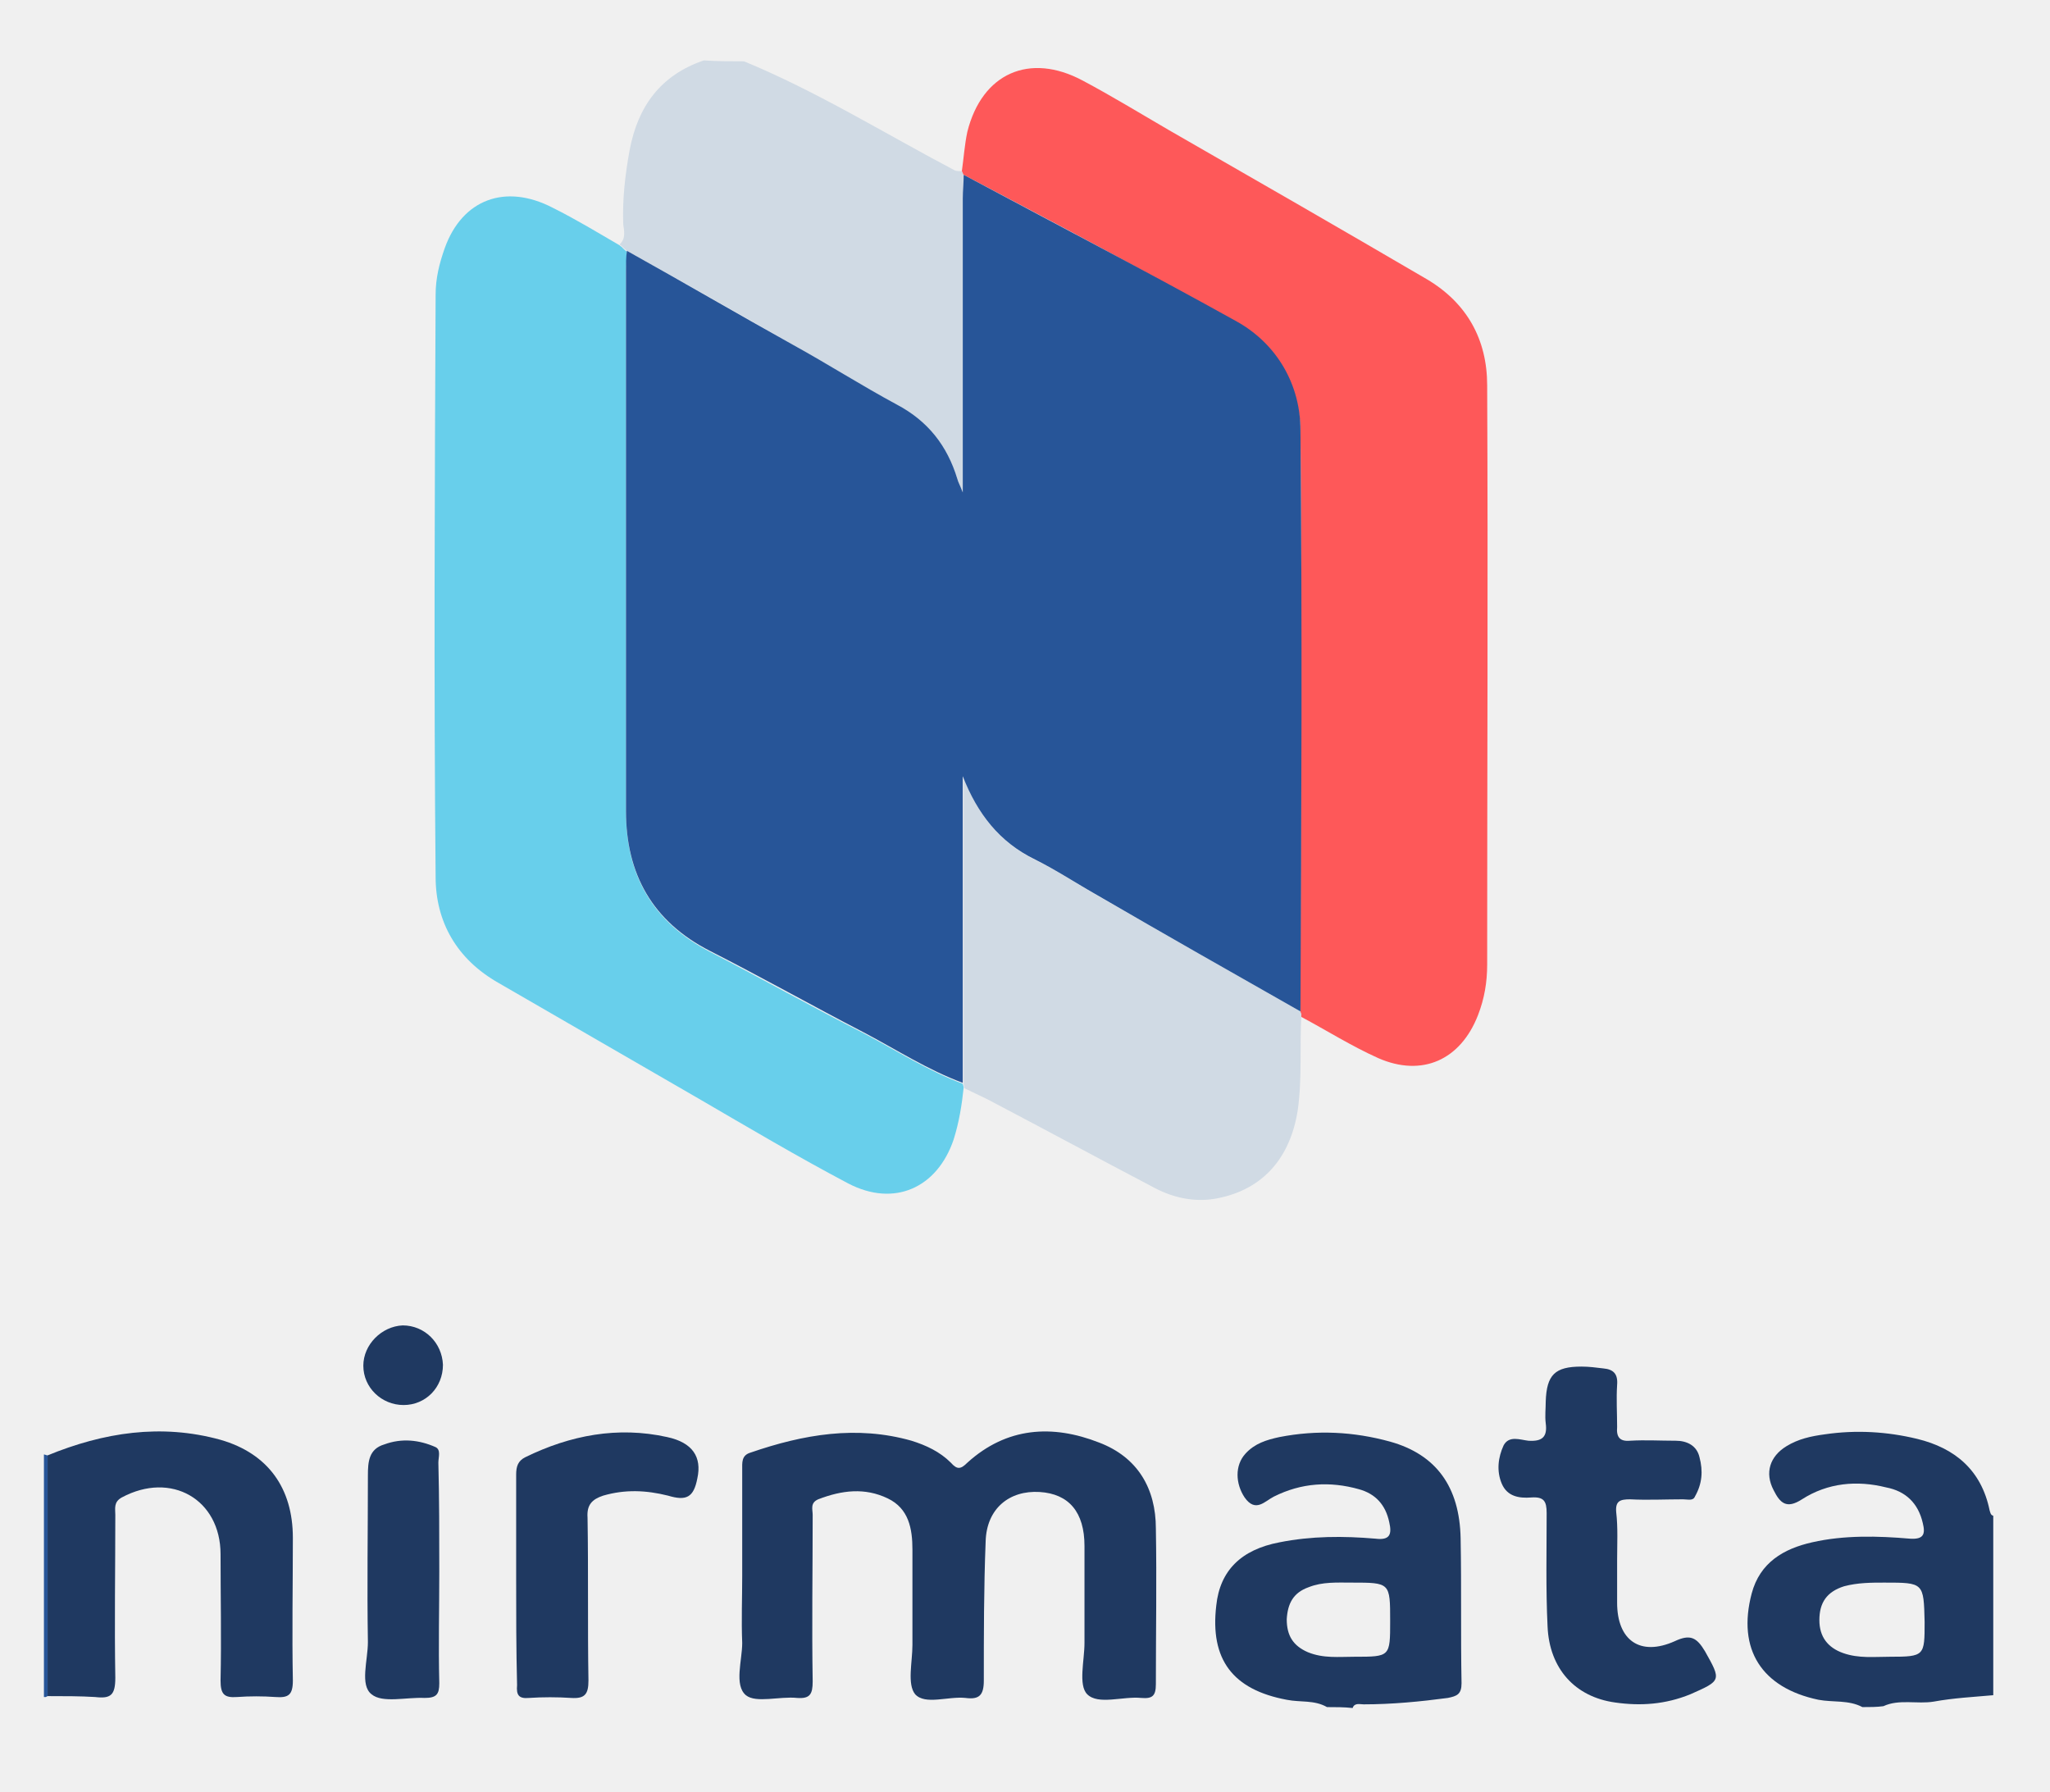
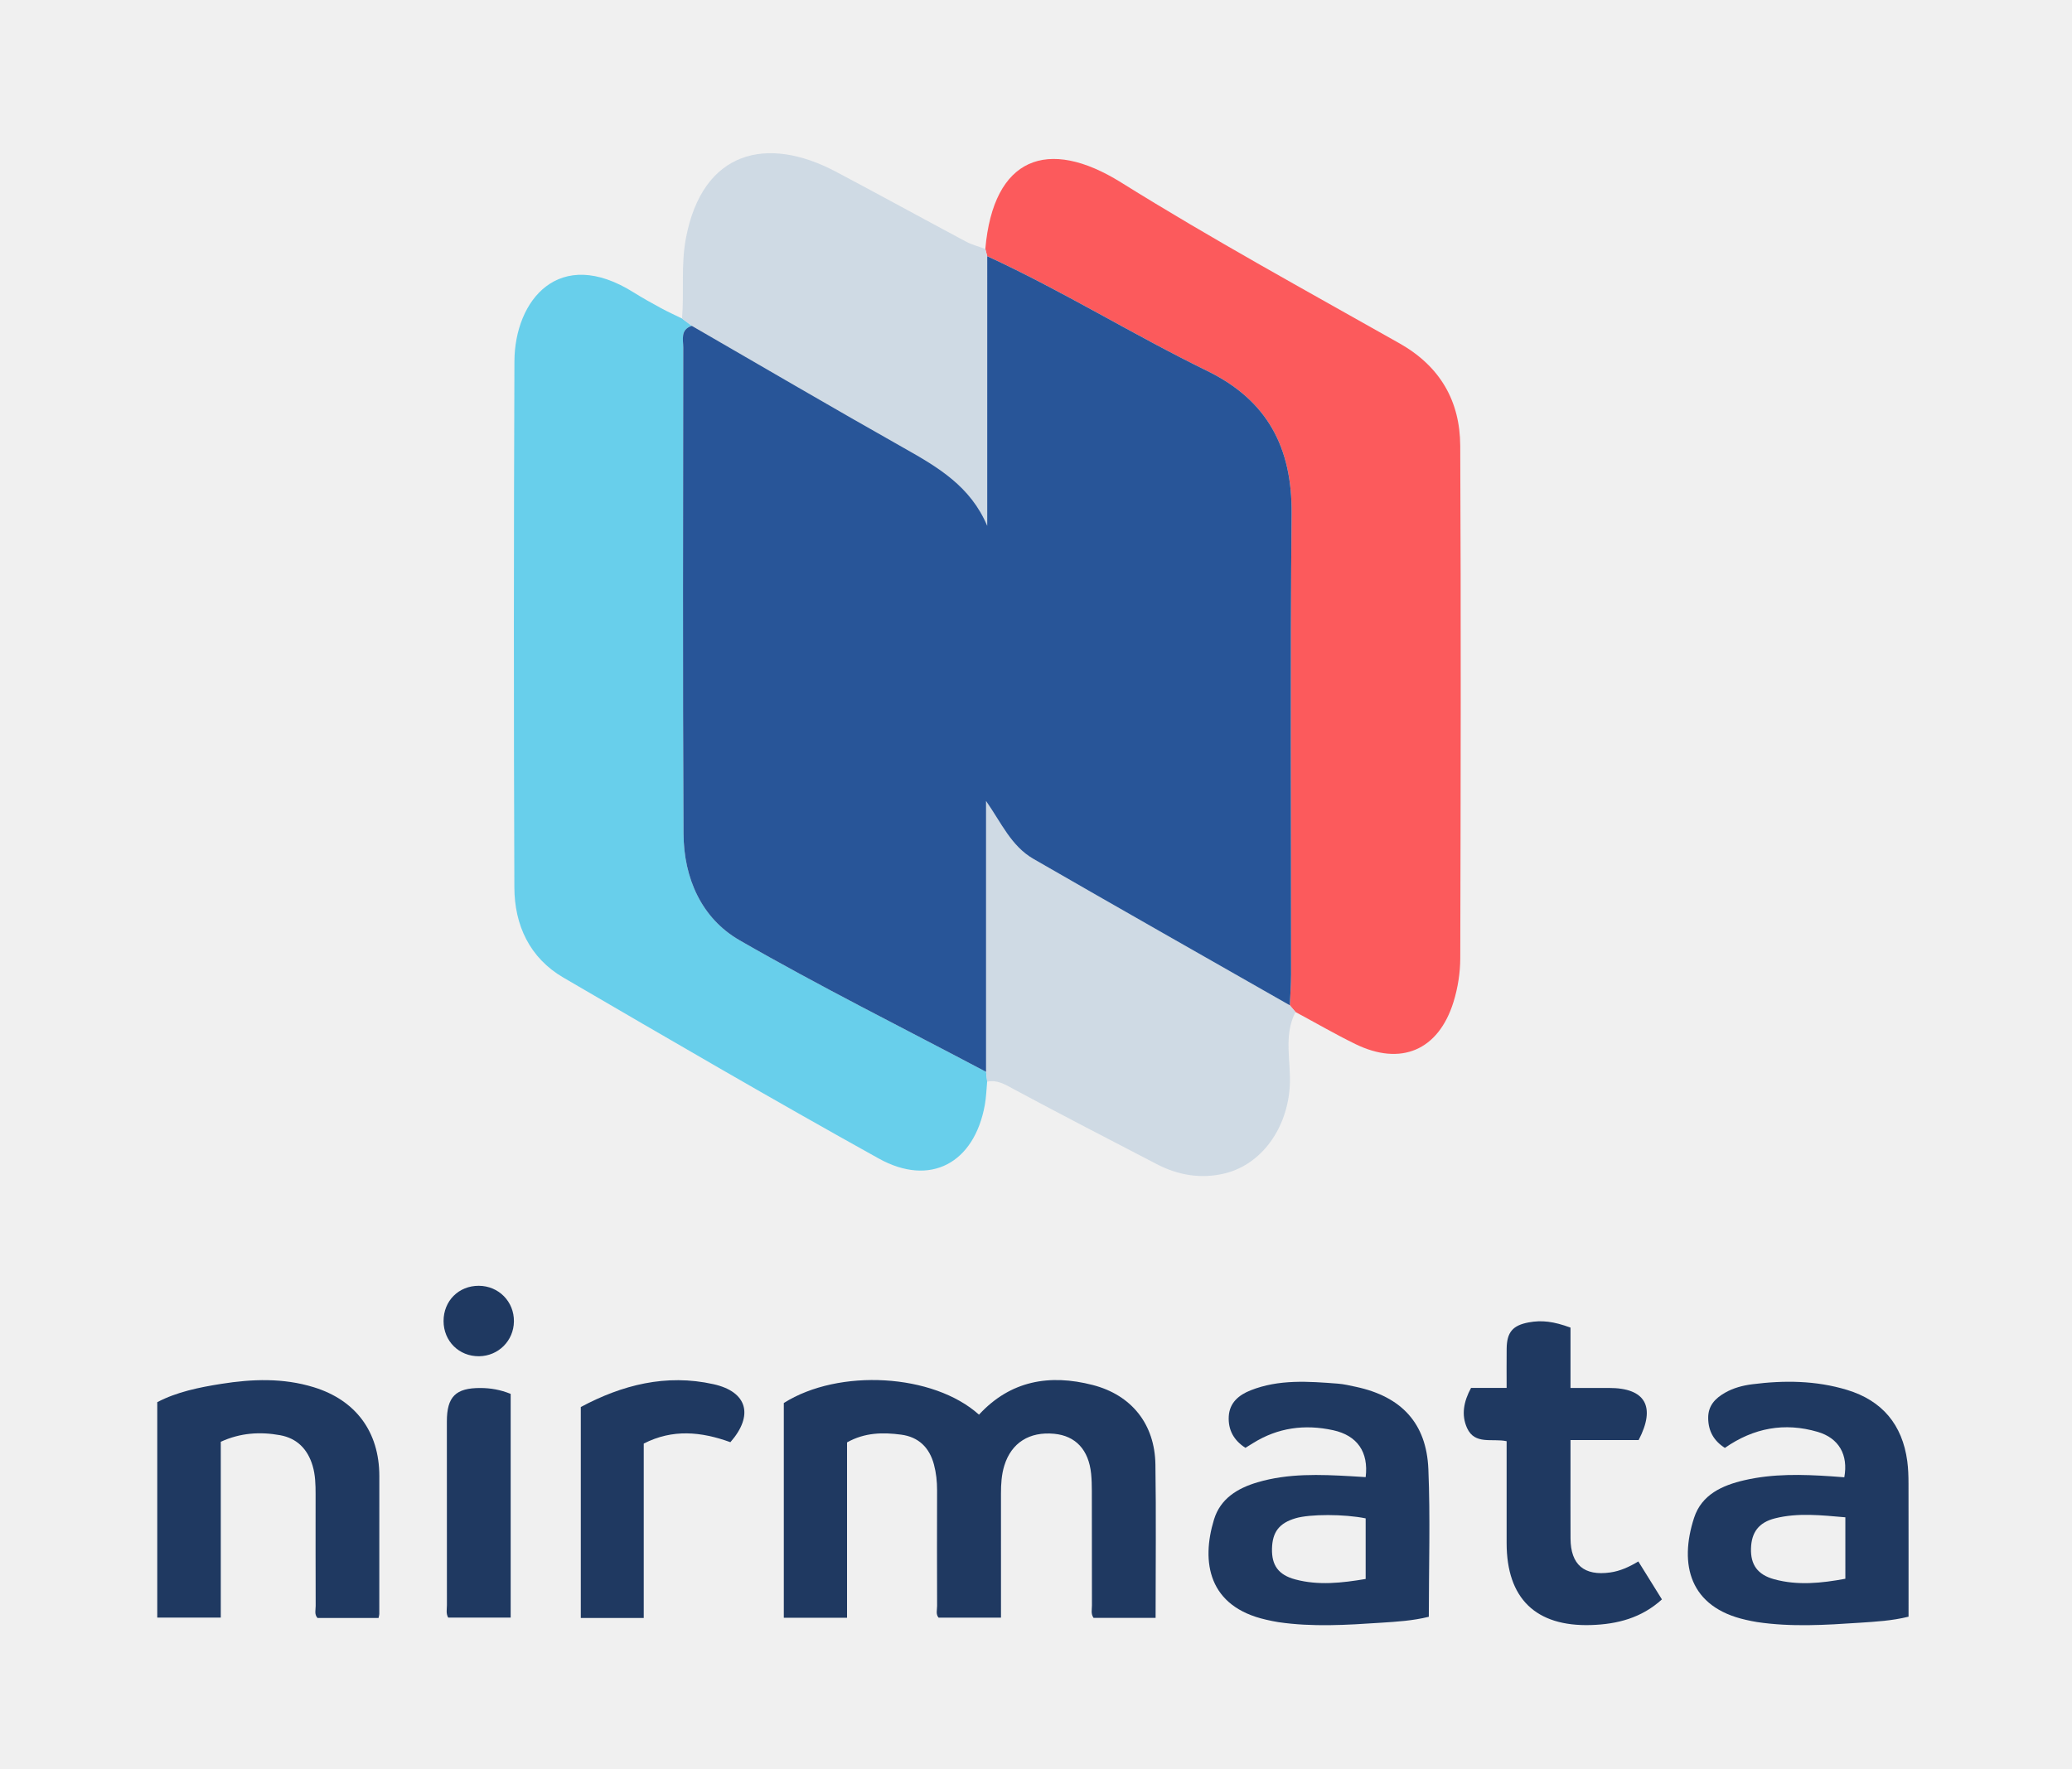
- <svg xmlns="http://www.w3.org/2000/svg" version="1.1" id="Layer_1" x="0px" y="0px" viewBox="0 0 224 195.7" style="enable-background:new 0 0 224 195.7;" xml:space="preserve">
-   <style type="text/css">
- 	.st0{fill:#0B5565;}
- 	.st1{fill:#27AAE0;}
- 	.st2{fill:#375C92;}
- 	.st3{fill:#8DC53E;}
- 	.st4{fill:#34A474;}
- 	.st5{enable-background:new    ;}
- 	.st6{fill:#003399;}
- 	.st7{fill:#0088D1;}
- 	.st8{fill:#4299D0;}
- 	.st9{fill:none;}
- 	.st10{fill:#E95028;}
- 	.st11{fill:#FB6D26;}
- 	.st12{fill:#FBA226;}
- 	.st13{fill:#E14329;}
- 	.st14{fill:#BC5A34;}
- 	.st15{fill:#FFFFFF;}
- 	.st16{fill:#195C8B;}
- 	.st17{fill:#0E89C8;}
- 	.st18{fill:#54AEDE;}
- 	.st19{fill:#1F608E;}
- 	.st20{fill:#246391;}
- 	.st21{fill:none;stroke:#246391;stroke-width:0;stroke-linecap:round;stroke-linejoin:round;}
- 	.st22{fill:#83C6EB;}
- 	.st23{fill:none;stroke:#83C6EB;stroke-width:0;stroke-linecap:round;stroke-linejoin:round;}
- 	.st24{fill:#369BD1;}
- 	.st25{fill:none;stroke:#369BD1;stroke-width:0;stroke-linecap:round;stroke-linejoin:round;}
- 	.st26{fill:#0D538A;}
- 	.st27{fill:#0B528A;}
- 	.st28{fill:none;stroke:#0B528A;stroke-width:0;stroke-linecap:round;stroke-linejoin:round;}
- 	.st29{fill:#0B487D;}
- 	.st30{fill:none;stroke:#0B487D;stroke-width:0;stroke-linecap:round;stroke-linejoin:round;}
- 	.st31{fill:#010101;}
- 	.st32{fill:#818181;}
- 	.st33{fill:#FEFEFE;}
- 	.st34{fill:#2296F3;}
- 	.st35{clip-path:url(#SVGID_2_);fill:#32324B;}
- 	.st36{clip-path:url(#SVGID_2_);}
- 	.st37{clip-path:url(#SVGID_4_);fill:#32324B;}
- 	.st38{clip-path:url(#SVGID_4_);fill:#00D2FF;}
- 	.st39{clip-path:url(#SVGID_4_);fill:#FF4B19;}
- 	.st40{fill:#6DBECA;}
- 	.st41{fill:#2194D2;}
- 	.st42{fill:#2295D2;}
- 	.st43{fill:#6BB045;}
- 	.st44{fill:#2797D3;}
- 	.st45{fill:#84BF68;}
- 	.st46{fill:#7ABC6D;}
- 	.st47{fill:#87C06D;}
- 	.st48{fill:#62B68B;}
- 	.st49{fill:#68B776;}
- 	.st50{fill:#52B3B2;}
- 	.st51{fill:#48AC94;}
- 	.st52{fill:#58AF66;}
- 	.st53{fill:#49AC8A;}
- 	.st54{fill:#56B4B3;}
- 	.st55{fill:#53B1A2;}
- 	.st56{fill:#5BB170;}
- 	.st57{fill:#78BF8E;}
- 	.st58{fill:#61B794;}
- 	.st59{fill:#A6A6A6;}
- 	.st60{fill:#939393;}
- 	.st61{fill:#9CCDEC;}
- 	.st62{fill:#9ED1EE;}
- 	.st63{fill:#9ACFF2;}
- 	.st64{fill:#9ED5F6;}
- 	.st65{fill:#9DD2F4;}
- 	.st66{fill:#A0D6F6;}
- 	.st67{fill:#B0B0B0;}
- 	.st68{fill:#A7A7A7;}
- 	.st69{fill:#949494;}
- 	.st70{fill:#D6EEFD;}
- 	.st71{fill:#9AC9E9;}
- 	.st72{fill:#91B5DC;}
- 	.st73{fill:#D4EBFB;}
- 	.st74{fill:#D1E8F8;}
- 	.st75{fill:#A8A8A8;}
- 	.st76{fill:#93B9DF;}
- 	.st77{fill:#8FB1D9;}
- 	.st78{fill:#93C2EB;}
- 	.st79{fill:#96C6ED;}
- 	.st80{fill:#959595;}
- 	.st81{fill:#8EB6E5;}
- 	.st82{fill:#8EADD7;}
- 	.st83{fill:#96BFE3;}
- 	.st84{fill:#98C5E6;}
- 	.st85{fill:#92BEE9;}
- 	.st86{fill:#90BAE7;}
- 	.st87{fill:#88ABDE;}
- 	.st88{fill:#86A7DC;}
- 	.st89{fill:#8AAFE0;}
- 	.st90{fill:#C7DDEF;}
- 	.st91{fill:#97C1E4;}
- 	.st92{fill:#99CCF1;}
- 	.st93{fill:#CCE2F3;}
- 	.st94{fill:#829ED7;}
- 	.st95{fill:#CAE0F2;}
- 	.st96{fill:#C4D9EC;}
- 	.st97{fill:#83A2D9;}
- 	.st98{fill:#7F9AD5;}
- 	.st99{fill:#8CB2E3;}
- 	.st100{fill:#A3A3A3;}
- 	.st101{fill:#7B90CF;}
- 	.st102{fill:#7E96D3;}
- 	.st103{fill:#7584C9;}
- 	.st104{fill:#798CCD;}
- 	.st105{fill:#C1D6EA;}
- 	.st106{fill:#7889CB;}
- 	.st107{fill:#6F73BF;}
- 	.st108{fill:#97C3E5;}
- 	.st109{fill:#7D93D1;}
- 	.st110{fill:#7380C6;}
- 	.st111{fill:#BBCEE4;}
- 	.st112{fill:#707BC3;}
- 	.st113{fill:#A2A2A2;}
- 	.st114{fill:#BFD2E7;}
- 	.st115{fill:#C0D4E8;}
- 	.st116{fill:#B9CCE1;}
- 	.st117{fill:#6F77C1;}
- 	.st118{fill:#A1A1A1;}
- 	.st119{fill:#E9EBF4;}
- 	.st120{fill:#D7EEFD;}
- 	.st121{fill:#D2E9F9;}
- 	.st122{fill:#CFE6F7;}
- 	.st123{fill:#96C1E8;}
- 	.st124{fill:#95BDE5;}
- 	.st125{fill:#8EABD8;}
- 	.st126{fill:#8A9FD0;}
- 	.st127{fill:#CDE3F4;}
- 	.st128{fill:#98C6EB;}
- 	.st129{fill:#90AFDB;}
- 	.st130{fill:#9BCDF0;}
- 	.st131{fill:#8CA4D4;}
- 	.st132{fill:#93B7E1;}
- 	.st133{fill:#889ACD;}
- 	.st134{fill:#94BCE1;}
- 	.st135{fill:#9ACAEE;}
- 	.st136{fill:#8CA9D4;}
- 	.st137{fill:#C6DBEE;}
- 	.st138{fill:#9DD1F3;}
- 	.st139{fill:#C9DEF0;}
- 	.st140{fill:#8DA7D6;}
- 	.st141{fill:#89A3D0;}
- 	.st142{fill:#838CC3;}
- 	.st143{fill:#889FCD;}
- 	.st144{fill:#8BA6D2;}
- 	.st145{fill:#8695CA;}
- 	.st146{fill:#C3D8EB;}
- 	.st147{fill:#8591C7;}
- 	.st148{fill:#8394C6;}
- 	.st149{fill:#8598C9;}
- 	.st150{fill:#869CCB;}
- 	.st151{fill:#C1D5E9;}
- 	.st152{fill:#8190C3;}
- 	.st153{fill:#BDD0E5;}
- 	.st154{fill:#8185BF;}
- 	.st155{fill:#BACDE3;}
- 	.st156{fill:#BFD3E7;}
- 	.st157{fill:#808CC0;}
- 	.st158{fill:#B6C8DE;}
- 	.st159{fill:#B3C4DB;}
- 	.st160{fill:#7F89BF;}
- 	.st161{fill:#7D85BC;}
- 	.st162{fill:#B9CBE1;}
- 	.st163{fill:#94BAE3;}
- 	.st164{fill:#8CA7D2;}
- 	.st165{fill:#DDE0ED;}
- 	.st166{fill:#D5ECFC;}
- 	.st167{fill:#CFE6F6;}
- 	.st168{fill:#CBE0F2;}
- 	.st169{fill:#C8DEF0;}
- 	.st170{fill:#C5DAED;}
- 	.st171{fill:#BFD3E8;}
- 	.st172{fill:#8CB3E3;}
- 	.st173{fill:#BACCE2;}
- 	.st174{fill:#B6C9DF;}
- 	.st175{fill:#B2C3DB;}
- 	.st176{fill:#B0C1DA;}
- 	.st177{fill:#84A2DA;}
- 	.st178{fill:#C2D7EA;}
- 	.st179{fill:#97C9EF;}
- 	.st180{fill:#F6F6F6;}
- 	.st181{fill:#F5F5F5;}
- 	.st182{fill:#F7F7F7;}
- 	.st183{fill:#A4A4A4;}
- 	.st184{fill:#CEE5F6;}
- 	.st185{fill:#B5C7DE;}
- 	.st186{fill:#91B2DE;}
- 	.st187{fill:#8183BD;}
- 	.st188{fill:#CACFE3;}
- 	.st189{fill:#DC7B17;}
- 	.st190{fill:#CE451E;}
- 	.st191{fill:#D76B19;}
- 	.st192{fill:#D6671A;}
- 	.st193{fill:#F1B934;}
- 	.st194{fill:#D2591B;}
- 	.st195{fill:#D1541C;}
- 	.st196{fill:#F5C446;}
- 	.st197{fill:#F0B228;}
- 	.st198{fill:#FBD460;}
- 	.st199{fill:#E39119;}
- 	.st200{fill:#EDAB1F;}
- 	.st201{fill:#F1B833;}
- 	.st202{fill:#F9D05D;}
- 	.st203{fill:#E89C3A;}
- 	.st204{fill:#FDF8E8;}
- 	.st205{fill:#0C0C0C;}
- 	.st206{fill:#090909;}
- 	.st207{fill:#0B0B0B;}
- 	.st208{fill:#0D0D0D;}
- 	.st209{fill:#121212;}
- 	.st210{fill:#0E0E0E;}
- 	.st211{fill:#4A4747;}
- 	.st212{fill:#101010;}
- 	.st213{fill:#484545;}
- 	.st214{fill:#474545;}
- 	.st215{fill:#4D4B4B;}
- 	.st216{fill:#343434;}
- 	.st217{fill:#838181;}
- 	.st218{fill:#111111;}
- 	.st219{fill:#757373;}
- 	.st220{fill:#181818;}
- 	.st221{fill:#525050;}
- 	.st222{fill:#515151;}
- 	.st223{fill:#494949;}
- 	.st224{fill:#7B7979;}
- 	.st225{fill:#545454;}
- 	.st226{fill:#363636;}
- 	.st227{fill:#3E3E3E;}
- 	.st228{fill:#393939;}
- 	.st229{fill:#7D7B7B;}
- 	.st230{fill:#D4D3D3;}
- 	.st231{fill:#525252;}
- 	.st232{fill:#EAEAEA;}
- 	.st233{fill:#ABABAB;}
- 	.st234{fill:#5B5959;}
- 	.st235{fill:#2C2C2C;}
- 	.st236{fill:#3C3C3C;}
- 	.st237{fill:#373737;}
- 	.st238{fill:#454545;}
- 	.st239{fill:#D1D1D1;}
- 	.st240{fill:#E1E1E1;}
- 	.st241{fill:#BEBDBD;}
- 	.st242{fill:#2A2A2A;}
- 	.st243{fill:#5E5E5E;}
- 	.st244{fill:#565656;}
- 	.st245{fill:#5D5A5A;}
- 	.st246{fill:#5F5F5F;}
- 	.st247{fill:#807E7E;}
- 	.st248{fill:#615F5F;}
- 	.st249{fill:#ECECEC;}
- 	.st250{fill:#3F3F3F;}
- 	.st251{fill:#CECECE;}
- 	.st252{fill:#6A6868;}
- 	.st253{fill:#ADADAD;}
- 	.st254{fill:#5A5A5A;}
- 	.st255{fill:#606060;}
- 	.st256{fill:#C9C9C9;}
- 	.st257{fill:#D8D8D8;}
- 	.st258{fill:#646161;}
- 	.st259{fill:#C8C8C8;}
- 	.st260{fill:#C3C3C3;}
- 	.st261{fill:#EEEEEE;}
- 	.st262{fill:#D7D7D7;}
- 	.st263{fill:#D9D9D9;}
- 	.st264{fill:#B3B3B3;}
- 	.st265{fill:#CBCBCB;}
- 	.st266{fill:#707070;}
- 	.st267{fill:#FDFDFD;}
- 	.st268{fill:#10679D;}
- 	.st269{fill:#BFBFBF;}
- 	.st270{fill:#005D96;}
- 	.st271{fill:#C4C4C5;}
- 	.st272{fill:#767575;}
- 	.st273{fill:#BEBFBF;}
- 	.st274{fill:#787777;}
- 	.st275{fill:#B9BABA;}
- 	.st276{fill:#B0B1B1;}
- 	.st277{fill:#7A7979;}
- 	.st278{fill:#CDCDCE;}
- 	.st279{fill:#7B7A7A;}
- 	.st280{fill:#B4B5B5;}
- 	.st281{fill:#FBFBFB;}
- 	.st282{fill:#797878;}
- 	.st283{fill:#DFDFE0;}
- 	.st284{fill:#7C7B7B;}
- 	.st285{fill:#ACADAD;}
- 	.st286{fill:#D8D9D9;}
- 	.st287{fill:#858484;}
- 	.st288{fill:#7D7C7C;}
- 	.st289{fill:#727171;}
- 	.st290{fill:#7F7E7E;}
- 	.st291{fill:#E6E7E7;}
- 	.st292{fill:#EDEEEE;}
- 	.st293{fill:#F3F3F3;}
- 	.st294{fill:#D1D1D2;}
- 	.st295{fill:#D5D6D6;}
- 	.st296{fill:#7E7D7D;}
- 	.st297{fill:#F1F1F1;}
- 	.st298{fill:#F6F7F7;}
- 	.st299{fill:#F3F4F5;}
- 	.st300{fill:#EAEBEB;}
- 	.st301{fill:#F9FAFA;}
- 	.st302{fill:#F5F6F7;}
- 	.st303{fill:#888787;}
- 	.st304{fill:#878686;}
- 	.st305{fill:#F1F3F4;}
- 	.st306{fill:#357EAC;}
- 	.st307{fill:#E0E0E0;}
- 	.st308{fill:#156A9F;}
- 	.st309{fill:#2574A5;}
- 	.st310{fill:#2776A6;}
- 	.st311{fill:#2272A4;}
- 	.st312{fill:#2D79A9;}
- 	.st313{fill:#E1EBF2;}
- 	.st314{fill:#2071A3;}
- 	.st315{fill:#1D6FA2;}
- 	.st316{fill:#689EC1;}
- 	.st317{fill:#1B6EA2;}
- 	.st318{fill:#1E70A3;}
- 	.st319{fill:#B3CEDF;}
- 	.st320{fill:#D8D8D9;}
- 	.st321{fill:#EBECEC;}
- 	.st322{fill:#F3F4F4;}
- 	.st323{fill:#E7E8E8;}
- 	.st324{fill:#EFF0F0;}
- 	.st325{fill:#F4F5F5;}
- 	.st326{fill:#F7F8F8;}
- 	.st327{fill:#F8F8F8;}
- 	.st328{fill:#E3E3E4;}
- 	.st329{fill:#F8F9F9;}
- 	.st330{fill:#76A7C6;}
- 	.st331{fill:#E3E9EC;}
- 	.st332{fill:#D6E4EE;}
- 	.st333{fill:#D8E6EF;}
- 	.st334{fill:#D9E7EF;}
- 	.st335{fill:#C0D6E5;}
- 	.st336{fill:#DEE9F1;}
- 	.st337{fill:#DEEAF1;}
- 	.st338{fill:#E1ECF2;}
- 	.st339{fill:#FAFBFB;}
- 	.st340{fill:#F5F7F8;}
- 	.st341{fill:#F2F6F9;}
- 	.st342{fill:#FCFCFC;}
- 	.st343{fill:#D5D5D6;}
- 	.st344{fill:#DFE0E0;}
- 	.st345{fill:#DBDCDC;}
- 	.st346{fill:#AAABAB;}
- 	.st347{fill:#A5A6A6;}
- 	.st348{fill:#B5B6B6;}
- 	.st349{fill:#D6D6D7;}
- 	.st350{fill:#C6C6C7;}
- 	.st351{fill:#CBCCCC;}
- 	.st352{fill:#AFB0B0;}
- 	.st353{fill:#B2B3B3;}
- 	.st354{fill:#A6A7A7;}
- 	.st355{fill:#D0DAE4;}
- 	.st356{fill:#1F3961;}
- 	.st357{fill:#275598;}
- 	.st358{fill:#68CFEB;}
- 	.st359{fill:#FE5859;}
- </style>
-   <g>
-     <path class="st355" d="M81.3,6.7c8,3.3,15.4,7.9,23,11.9c0.2,0.1,0.5,0.1,0.8,0.1c0.1,0.1,0.1,0.3,0.2,0.4c0,0.9-0.1,1.7-0.1,2.6   c0,10.5,0,21.1,0,32.1c-0.3-0.8-0.5-1.1-0.6-1.5c-1.2-3.6-3.3-6.3-6.6-8.1c-3.8-2-7.5-4.3-11.3-6.5c-6.1-3.5-12.1-6.9-18.2-10.3   c-0.3-0.2-0.5-0.5-0.8-0.7c0.7-0.6,0.5-1.5,0.4-2.2c-0.1-2.7,0.2-5.4,0.7-8.1c0.9-4.8,3.4-8.2,8.1-9.8C78.4,6.7,79.9,6.7,81.3,6.7z   " />
-     <path class="st356" d="M145,186.5c-1.4-0.8-2.9-0.5-4.4-0.8c-5.9-1.1-8.4-4.4-7.7-10.3c0.4-3.8,2.7-6.1,6.9-6.9   c3.5-0.7,7-0.7,10.5-0.4c1.6,0.2,1.8-0.5,1.5-1.8c-0.4-1.9-1.5-3.1-3.3-3.6c-3.2-0.9-6.3-0.7-9.3,0.8c-1,0.5-2,1.8-3.2,0.1   c-1-1.5-1.1-3.5,0.1-4.8c1-1.1,2.3-1.5,3.7-1.8c4.1-0.8,8.1-0.6,12.1,0.5c5,1.4,7.6,4.9,7.7,10.6c0.1,5.3,0,10.5,0.1,15.8   c0,1.2-0.5,1.4-1.5,1.6c-3,0.4-6.1,0.7-9.2,0.7c-0.4,0-1-0.2-1.2,0.4C146.9,186.5,145.9,186.5,145,186.5z M147.7,172.9   c-1.6,0-3.2-0.1-4.7,0.5c-1.7,0.6-2.3,1.8-2.4,3.5c0,1.8,0.7,2.9,2.3,3.6c1.7,0.7,3.4,0.5,5.1,0.5c3.9,0,3.9,0,3.9-3.9   C151.9,172.9,151.9,172.9,147.7,172.9z" />
-     <path class="st356" d="M203.5,186.5c-1.5-0.8-3.2-0.5-4.8-0.8c-6.2-1.3-8.9-5.5-7.3-11.6c0.9-3.4,3.5-4.9,6.6-5.6   c3.5-0.8,7.2-0.7,10.7-0.4c1.5,0.1,1.7-0.5,1.4-1.7c-0.5-2.2-1.9-3.5-4-3.9c-3.2-0.8-6.4-0.5-9.2,1.3c-1.7,1.1-2.4,0.4-3.1-1   c-1-1.9-0.4-3.7,1.4-4.8c1.3-0.8,2.7-1.1,4.2-1.3c3.4-0.5,6.8-0.3,10.1,0.5c4.1,1,7,3.4,7.9,7.8c0.1,0.3,0.1,0.5,0.4,0.6   c0,6.5,0,13.1,0,19.6c-2.2,0.2-4.3,0.3-6.5,0.7c-1.8,0.3-3.8-0.3-5.5,0.5C205.1,186.5,204.3,186.5,203.5,186.5z M205.9,172.9   c-1.4,0-2.9,0-4.4,0.4c-1.9,0.6-2.7,1.8-2.7,3.7c0,1.8,0.9,3,2.6,3.6c1.7,0.6,3.4,0.4,5.1,0.4c3.8,0,3.8-0.1,3.8-3.8   C210.2,172.9,210.2,172.9,205.9,172.9z" />
-     <path class="st357" d="M4.8,158.9c0.1,0,0.3,0.1,0.4,0.1c0,8.8,0,17.5,0,26.3L5,185.4l-0.2,0C4.8,176.5,4.8,167.7,4.8,158.9z" />
-     <path class="st358" d="M67.7,26.8c0.3,0.2,0.5,0.5,0.8,0.7c0,0.7-0.1,1.5-0.1,2.2c0,19.7,0,39.3,0,59c0,7,3,12.1,9.2,15.3   c5.6,2.9,11.1,6,16.8,8.9c3.6,1.9,7,4.1,10.8,5.5c0,0.1,0.1,0.3,0.1,0.4c-0.2,1.9-0.5,3.8-1.1,5.7c-1.8,5.3-6.5,7.4-11.5,4.8   c-5.5-2.9-10.9-6.1-16.4-9.3c-7.3-4.2-14.5-8.4-21.8-12.6c-4.6-2.6-6.9-6.7-6.9-11.6c-0.2-21.2-0.1-42.4,0-63.6   c0-1.8,0.4-3.4,1-5.1c1.9-5.3,6.6-7.1,11.8-4.4C63,24,65.3,25.4,67.7,26.8z" />
-     <path class="st359" d="M105.3,19.1c-0.1-0.1-0.1-0.3-0.2-0.4c0.2-1.4,0.3-2.9,0.6-4.3c1.6-6.4,6.8-8.7,12.6-5.6   c3.2,1.7,6.3,3.6,9.4,5.4c9.4,5.4,18.8,10.8,28.2,16.3c4.4,2.6,6.6,6.6,6.6,11.6c0.1,21.1,0,42.2,0,63.3c0,1.9-0.3,3.7-1,5.5   c-1.9,4.9-6.1,6.8-10.9,4.7c-2.9-1.3-5.6-3-8.4-4.5c0-0.1-0.1-0.2-0.1-0.3c0-21.2,0.2-42.3,0-63.5c0-5-2.6-9.4-7-11.9   C125.3,29.6,115.3,24.4,105.3,19.1z" />
-     <path class="st355" d="M142.1,110.5c0,0.1,0.1,0.2,0.1,0.3c-0.2,3.5,0.1,7-0.4,10.5c-0.8,5.1-3.7,8.6-8.7,9.6   c-2.4,0.5-4.8,0-6.9-1.1c-6.1-3.2-12.2-6.5-18.3-9.7c-0.8-0.4-1.7-0.8-2.5-1.2c0-0.1-0.1-0.3-0.1-0.5c0-11.2,0-22.4,0-33.5   c1.5,4.1,4,7.2,7.9,9.1c2.3,1.1,4.5,2.6,6.8,3.9C127.3,102.1,134.7,106.3,142.1,110.5z" />
-     <path class="st356" d="M81.1,172.2c0-3.9,0-7.7,0-11.6c0-0.8-0.1-1.6,0.9-1.9c5.8-2,11.6-3,17.6-1.3c1.6,0.5,3.1,1.2,4.3,2.4   c0.7,0.8,1.1,0.7,1.8,0c4.3-3.9,9.3-4.2,14.4-2.2c4.2,1.6,6.2,5,6.2,9.4c0.1,5.7,0,11.3,0,17c0,1.3-0.4,1.6-1.6,1.5   c-2-0.2-4.7,0.8-5.9-0.4c-1-1-0.3-3.7-0.3-5.6c0-3.5,0-7.1,0-10.6c0-3.7-1.7-5.7-4.9-5.9c-3.3-0.2-5.8,1.8-5.9,5.4   c-0.2,5.1-0.2,10.1-0.2,15.2c0,1.6-0.5,2.1-2,1.9c-1.9-0.2-4.4,0.8-5.5-0.4c-0.9-1.1-0.3-3.5-0.3-5.4c0-3.5,0-6.9,0-10.4   c0-2.3-0.4-4.5-2.7-5.6c-2.5-1.2-5-0.9-7.6,0.1c-0.9,0.4-0.6,1.1-0.6,1.7c0,6.1-0.1,12.1,0,18.2c0,1.4-0.3,1.9-1.7,1.8   c-1.9-0.2-4.5,0.6-5.6-0.3c-1.3-1.1-0.4-3.8-0.4-5.7C81,177,81.1,174.6,81.1,172.2z" />
-     <path class="st356" d="M5.2,185.3c0-8.8,0-17.5,0-26.3c6.1-2.5,12.4-3.5,18.9-1.7c5.2,1.5,7.9,5.3,7.9,10.7c0,5.2-0.1,10.4,0,15.6   c0,1.6-0.5,1.9-1.9,1.8c-1.4-0.1-2.8-0.1-4.2,0c-1.4,0.1-1.8-0.3-1.8-1.8c0.1-4.6,0-9.2,0-13.8c0-6-5.4-9.1-10.8-6.2   c-0.9,0.5-0.7,1.2-0.7,1.9c0,5.9-0.1,11.9,0,17.8c0,1.9-0.5,2.3-2.2,2.1C8.8,185.3,7,185.3,5.2,185.3z" />
-     <path class="st356" d="M176.7,170.5c0,1.5,0,3.1,0,4.6c0,4.1,2.5,5.9,6.3,4.2c1.7-0.8,2.4-0.4,3.3,1.1c1.8,3.2,1.8,3.2-1.6,4.7   c-2.7,1.1-5.4,1.3-8.2,0.9c-4.4-0.6-7.2-3.7-7.4-8.3c-0.2-4.1-0.1-8.3-0.1-12.4c0-1.3-0.3-1.8-1.7-1.7c-1.3,0.1-2.6-0.1-3.2-1.5   c-0.6-1.4-0.4-2.9,0.2-4.2c0.6-1.1,1.8-0.6,2.7-0.5c1.5,0.1,2.1-0.4,1.9-1.9c-0.1-0.8,0-1.6,0-2.4c0.1-2.9,1-3.8,3.9-3.8   c0.8,0,1.6,0.1,2.4,0.2c1.1,0.1,1.6,0.6,1.5,1.8c-0.1,1.5,0,3.1,0,4.6c-0.1,1.1,0.3,1.6,1.4,1.5c1.7-0.1,3.3,0,5,0   c1.2,0,2.3,0.5,2.6,1.8c0.4,1.5,0.3,2.9-0.5,4.3c-0.2,0.5-0.8,0.3-1.3,0.3c-1.9,0-3.9,0.1-5.8,0c-1.1,0-1.6,0.2-1.5,1.4   C176.8,166.9,176.7,168.7,176.7,170.5z" />
-     <path class="st356" d="M56.4,172.5c0-3.8,0-7.6,0-11.4c0-0.9,0.2-1.5,1-1.9c4.9-2.4,10.1-3.4,15.5-2.2c2.8,0.6,3.8,2.2,3.3,4.5   c-0.4,2.1-1.2,2.5-3.2,1.9c-2.4-0.6-4.7-0.7-7.1,0c-1.2,0.4-1.8,1-1.7,2.4c0.1,5.9,0,11.9,0.1,17.8c0,1.5-0.4,2-1.9,1.9   c-1.5-0.1-3.1-0.1-4.6,0c-1.1,0.1-1.4-0.3-1.3-1.4C56.4,180.2,56.4,176.3,56.4,172.5z" />
-     <path class="st356" d="M48,171.7c0,4.1-0.1,8.1,0,12.2c0,1.2-0.3,1.6-1.6,1.6c-2-0.1-4.6,0.6-5.8-0.4c-1.3-1-0.4-3.7-0.4-5.7   c-0.1-6.1,0-12.1,0-18.2c0-1.5,0.1-2.9,1.8-3.4c1.9-0.7,3.8-0.5,5.6,0.3c0.6,0.3,0.3,1.1,0.3,1.7C48,163.7,48,167.7,48,171.7z" />
-     <path class="st356" d="M44.1,153.5c-2.4,0-4.4-1.9-4.4-4.3c0-2.3,2-4.3,4.3-4.4c2.4,0,4.3,1.9,4.4,4.3   C48.4,151.6,46.5,153.5,44.1,153.5z" />
-     <path class="st357" d="M142.1,110.5c-7.4-4.2-14.8-8.4-22.2-12.7c-2.3-1.3-4.4-2.7-6.8-3.9c-3.9-1.9-6.3-5-7.9-9.1   c0,11.2,0,22.4,0,33.5c-3.8-1.4-7.2-3.6-10.8-5.5c-5.6-2.9-11.1-6-16.8-8.9c-6.3-3.2-9.2-8.4-9.2-15.3c0-19.7,0-39.3,0-59   c0-0.7,0-1.5,0.1-2.2c6.1,3.4,12.1,6.9,18.2,10.3c3.8,2.1,7.4,4.4,11.3,6.5c3.4,1.8,5.5,4.5,6.6,8.1c0.1,0.4,0.3,0.7,0.6,1.5   c0-11,0-21.6,0-32.1c0-0.9,0.1-1.7,0.1-2.6c9.9,5.3,19.9,10.5,29.8,16c4.5,2.5,7,7,7,11.9C142.3,68.2,142.2,89.3,142.1,110.5z" />
+ <svg xmlns="http://www.w3.org/2000/svg" version="1.1" x="0px" y="0px" width="338.983px" height="289.485px" viewBox="0 0 338.983 289.485" enable-background="new 0 0 338.983 289.485" xml:space="preserve">
+   <g id="Layer_1">
+     <path fill-rule="evenodd" clip-rule="evenodd" fill="#FC5A5C" d="M161.201,40.737c1.311-15.02,10.216-18.365,22.219-10.875   c14.867,9.277,30.274,17.696,45.538,26.325c6.633,3.749,9.905,9.419,9.939,16.767c0.13,27.954,0.078,55.906,0.005,83.861   c-0.005,2.387-0.396,4.858-1.102,7.138c-2.456,7.935-8.613,10.545-16.068,6.899c-3.321-1.626-6.526-3.488-9.785-5.239   c-0.309-0.365-0.619-0.73-0.929-1.098c0.071-1.704,0.204-3.409,0.205-5.116c0.014-25.099-0.155-50.203,0.087-75.301   c0.104-10.825-3.931-18.572-13.818-23.402c-12.154-5.937-23.676-13.106-35.979-18.771C161.409,41.53,161.305,41.134,161.201,40.737   z" />
+     <path fill-rule="evenodd" clip-rule="evenodd" fill="#68CFEB" d="M161.501,177.01c-0.124,1.277-0.155,2.572-0.385,3.829   c-1.735,9.526-8.936,13.426-17.356,8.745c-17.331-9.625-34.463-19.615-51.589-29.605c-5.513-3.212-7.995-8.571-8.02-14.747   c-0.113-28.696-0.098-57.389,0.01-86.081c0.038-10.019,7.278-18.989,19.534-11.28c1.448,0.909,2.949,1.739,4.453,2.556   c1.123,0.61,2.29,1.138,3.438,1.702c0.53,0.396,1.062,0.794,1.593,1.191c-1.921,0.633-1.392,2.272-1.393,3.603   c-0.022,26.508-0.104,53.017,0.044,79.526c0.042,7.233,2.92,13.828,9.191,17.437c13.193,7.59,26.84,14.391,40.301,21.516   C161.381,175.937,161.441,176.475,161.501,177.01z" />
+     <path fill-rule="evenodd" clip-rule="evenodd" fill="#CFDAE4" d="M161.501,177.01c-0.06-0.535-0.121-1.073-0.18-1.608   c0-14.777,0-29.55,0-44.323c2.507,3.579,4.104,7.368,7.742,9.468c13.953,8.046,27.966,15.988,41.956,23.969   c0.31,0.367,0.62,0.732,0.929,1.098c-2.02,3.888-0.707,8.06-0.935,12.086c-0.392,6.896-4.56,12.829-10.62,14.32   c-3.874,0.95-7.618,0.316-11.145-1.512c-7.814-4.064-15.646-8.1-23.4-12.273C164.428,177.47,163.168,176.667,161.501,177.01z" />
+     <path fill-rule="evenodd" clip-rule="evenodd" fill="#CFDAE4" d="M113.178,53.32c-0.532-0.397-1.063-0.795-1.593-1.191   c0.363-4.366-0.203-8.721,0.63-13.136c2.721-14.424,13.316-16.82,24.464-10.934c7.15,3.775,14.232,7.679,21.366,11.483   c0.984,0.524,2.1,0.802,3.155,1.194c0.104,0.397,0.208,0.792,0.311,1.191c-0.002,14.709-0.002,29.416-0.002,44.123   c-2.726-6.47-8.058-9.595-13.561-12.7C136.299,66.779,124.761,60.01,113.178,53.32z" />
+     <path fill-rule="evenodd" clip-rule="evenodd" fill="#285598" d="M113.178,53.32c11.583,6.689,23.121,13.458,34.771,20.031   c5.503,3.104,10.835,6.23,13.561,12.7c0-14.708,0-29.414,0.002-44.123c12.305,5.663,23.826,12.832,35.98,18.769   c9.888,4.83,13.923,12.577,13.818,23.402c-0.242,25.098-0.073,50.202-0.087,75.301c-0.001,1.707-0.134,3.412-0.205,5.116   c-13.989-7.98-28.003-15.923-41.956-23.969c-3.638-2.101-5.235-5.889-7.742-9.468c0,14.773,0,29.545,0,44.323   c-13.461-7.125-27.108-13.926-40.301-21.516c-6.271-3.608-9.149-10.203-9.191-17.437c-0.148-26.509-0.066-53.019-0.044-79.526   C111.786,55.592,111.257,53.954,113.178,53.32z" />
+   </g>
+   <g id="Layer_2">
+     <path fill-rule="evenodd" clip-rule="evenodd" fill="#1F3961" d="M128.233,229.598c9.004-5.695,24.461-4.811,31.931,1.908   c5.145-5.578,11.55-6.677,18.606-4.856c6.366,1.642,10.156,6.407,10.258,12.999c0.128,8.326,0.03,16.656,0.03,25.106   c-3.473,0-6.823,0-10.156,0c-0.464-0.671-0.256-1.37-0.259-2.023c-0.018-6.241-0.006-12.482-0.016-18.724   c-0.001-0.948-0.023-1.901-0.118-2.844c-0.395-3.902-2.528-6.194-6.033-6.529c-4.065-0.389-7.002,1.471-8.159,5.177   c-0.471,1.506-0.557,3.061-0.556,4.627c0.005,6.707,0.002,13.414,0.002,20.28c-3.471,0-6.815,0-10.212,0   c-0.48-0.555-0.237-1.264-0.239-1.908c-0.021-6.309-0.023-12.618-0.004-18.927c0.004-1.437-0.146-2.851-0.514-4.228   c-0.737-2.756-2.493-4.5-5.359-4.879c-2.981-0.396-5.941-0.363-8.857,1.264c0,4.76,0,9.563,0,14.367c0,4.734,0,9.47,0,14.337   c-3.514,0-6.862,0-10.345,0C128.233,253.002,128.233,241.303,128.233,229.598z" />
+     <path fill-rule="evenodd" clip-rule="evenodd" fill="#1F3961" d="M233.757,264.581c-2.665,0.658-5.234,0.802-7.791,0.971   c-5.613,0.373-11.232,0.731-16.84-0.096c-0.67-0.099-1.332-0.251-1.993-0.399c-9.457-2.138-10.644-9.438-8.521-16.39   c1.047-3.432,3.855-5.126,7.111-6.09c5.029-1.487,10.185-1.288,15.339-0.997c0.793,0.045,1.586,0.099,2.364,0.146   c0.501-4.111-1.372-6.815-5.328-7.677c-4.626-1.007-9.031-0.431-13.101,2.114c-0.396,0.248-0.796,0.491-1.246,0.77   c-1.92-1.238-2.843-2.953-2.724-5.141c0.123-2.258,1.666-3.512,3.577-4.268c4.626-1.832,9.453-1.467,14.261-1.096   c1.008,0.078,2.007,0.316,2.999,0.529c7.393,1.59,11.507,5.93,11.818,13.45C234.013,248.392,233.757,256.399,233.757,264.581z    M223.424,248.476c-3.504-0.718-9.1-0.713-11.446-0.024c-2.688,0.789-3.817,2.245-3.878,5c-0.059,2.692,1.045,4.274,3.8,5.013   c3.804,1.019,7.622,0.582,11.524-0.071C223.424,255.038,223.424,251.809,223.424,248.476z" />
+     <path fill-rule="evenodd" clip-rule="evenodd" fill="#1F3961" d="M312.242,264.565c-2.71,0.673-5.346,0.814-7.967,0.989   c-5.611,0.374-11.228,0.731-16.832-0.112c-0.602-0.091-1.197-0.224-1.793-0.356c-9.252-2.058-10.966-9.086-8.499-16.688   c1.24-3.821,4.62-5.329,8.245-6.166c4.671-1.079,9.417-0.958,14.162-0.642c0.729,0.049,1.46,0.108,2.173,0.162   c0.673-3.675-0.882-6.416-4.369-7.435c-5.406-1.58-10.457-0.657-15.169,2.628c-1.802-1.154-2.706-2.727-2.73-4.871   c-0.022-2.048,1.153-3.244,2.761-4.162c1.372-0.783,2.88-1.18,4.436-1.38c5.225-0.672,10.424-0.622,15.503,0.916   c5.77,1.747,9.065,5.689,9.87,11.665c0.162,1.205,0.198,2.433,0.201,3.65C312.251,250.008,312.242,257.253,312.242,264.565z    M301.903,248.302c-3.981-0.341-7.757-0.77-11.49,0.165c-2.682,0.671-3.875,2.289-3.947,4.95c-0.072,2.634,1.065,4.28,3.795,5.024   c3.854,1.051,7.724,0.641,11.643-0.082C301.903,254.984,301.903,251.766,301.903,248.302z" />
+     <path fill-rule="evenodd" clip-rule="evenodd" fill="#1F3961" d="M61.932,264.775c-3.396,0-6.694,0-9.991,0   c-0.54-0.599-0.295-1.311-0.297-1.957c-0.021-6.105-0.015-12.21-0.012-18.315c0-1.563-0.036-3.122-0.486-4.636   c-0.805-2.701-2.538-4.499-5.332-5.003c-3.254-0.587-6.472-0.396-9.694,1.077c0,9.522,0,19.063,0,28.771c-3.516,0-6.868,0-10.391,0   c0-11.629,0-23.325,0-35.251c3.175-1.67,6.809-2.416,10.479-2.998c5.064-0.803,10.124-0.982,15.108,0.547   c6.902,2.119,10.738,7.311,10.743,14.534c0.005,7.529,0,15.059-0.005,22.588C62.054,264.266,62.006,264.398,61.932,264.775z" />
+     <path fill-rule="evenodd" clip-rule="evenodd" fill="#1F3961" d="M256.937,217.26c0,1.672,0,3.289,0,4.908c0,1.557,0,3.112,0,4.966   c2.18,0,4.255,0,6.329,0.001c5.901,0,7.675,3.037,4.817,8.529c-3.562,0-7.203,0-11.146,0c0,1.73,0,3.326,0,4.921   c0,3.73-0.014,7.461,0.005,11.191c0.021,4.287,2.232,6.156,6.487,5.553c1.633-0.231,3.095-0.896,4.605-1.804   c1.291,2.076,2.533,4.075,3.86,6.211c-3.341,3.047-7.317,4.066-11.598,4.198c-9.05,0.277-13.803-4.355-13.808-13.405   c-0.004-5.546-0.001-11.092-0.001-16.682c-2.348-0.506-5.194,0.639-6.465-2.138c-0.988-2.159-0.558-4.366,0.647-6.585   c1.837,0,3.713,0,5.818,0c0-2.251-0.02-4.334,0.005-6.416c0.03-2.691,0.989-3.816,3.609-4.303   C252.222,216.012,254.175,216.236,256.937,217.26z" />
+     <path fill-rule="evenodd" clip-rule="evenodd" fill="#1F3961" d="M119.494,236.01c-4.797-1.735-9.442-2.188-14.176,0.224   c0,9.502,0,18.971,0,28.54c-3.498,0-6.845,0-10.299,0c0-11.472,0-22.84,0-34.518c6.739-3.609,13.944-5.472,21.721-3.735   C122.27,227.756,123.344,231.614,119.494,236.01z" />
+     <path fill-rule="evenodd" clip-rule="evenodd" fill="#1F3961" d="M83.547,228.104c0,12.229,0,24.338,0,36.611   c-3.432,0-6.83,0-10.223,0c-0.386-0.677-0.207-1.366-0.208-2.022c-0.013-10.024-0.012-20.049-0.008-30.072   c0.001-4.051,1.438-5.498,5.505-5.479C80.244,227.15,81.844,227.416,83.547,228.104z" />
+     <path fill-rule="evenodd" clip-rule="evenodd" fill="#1F3961" d="M72.568,216.197c-0.007-3.31,2.47-5.793,5.766-5.781   c3.25,0.013,5.788,2.592,5.745,5.838c-0.042,3.16-2.541,5.654-5.699,5.691C75.105,221.982,72.575,219.479,72.568,216.197z" />
  </g>
</svg>
